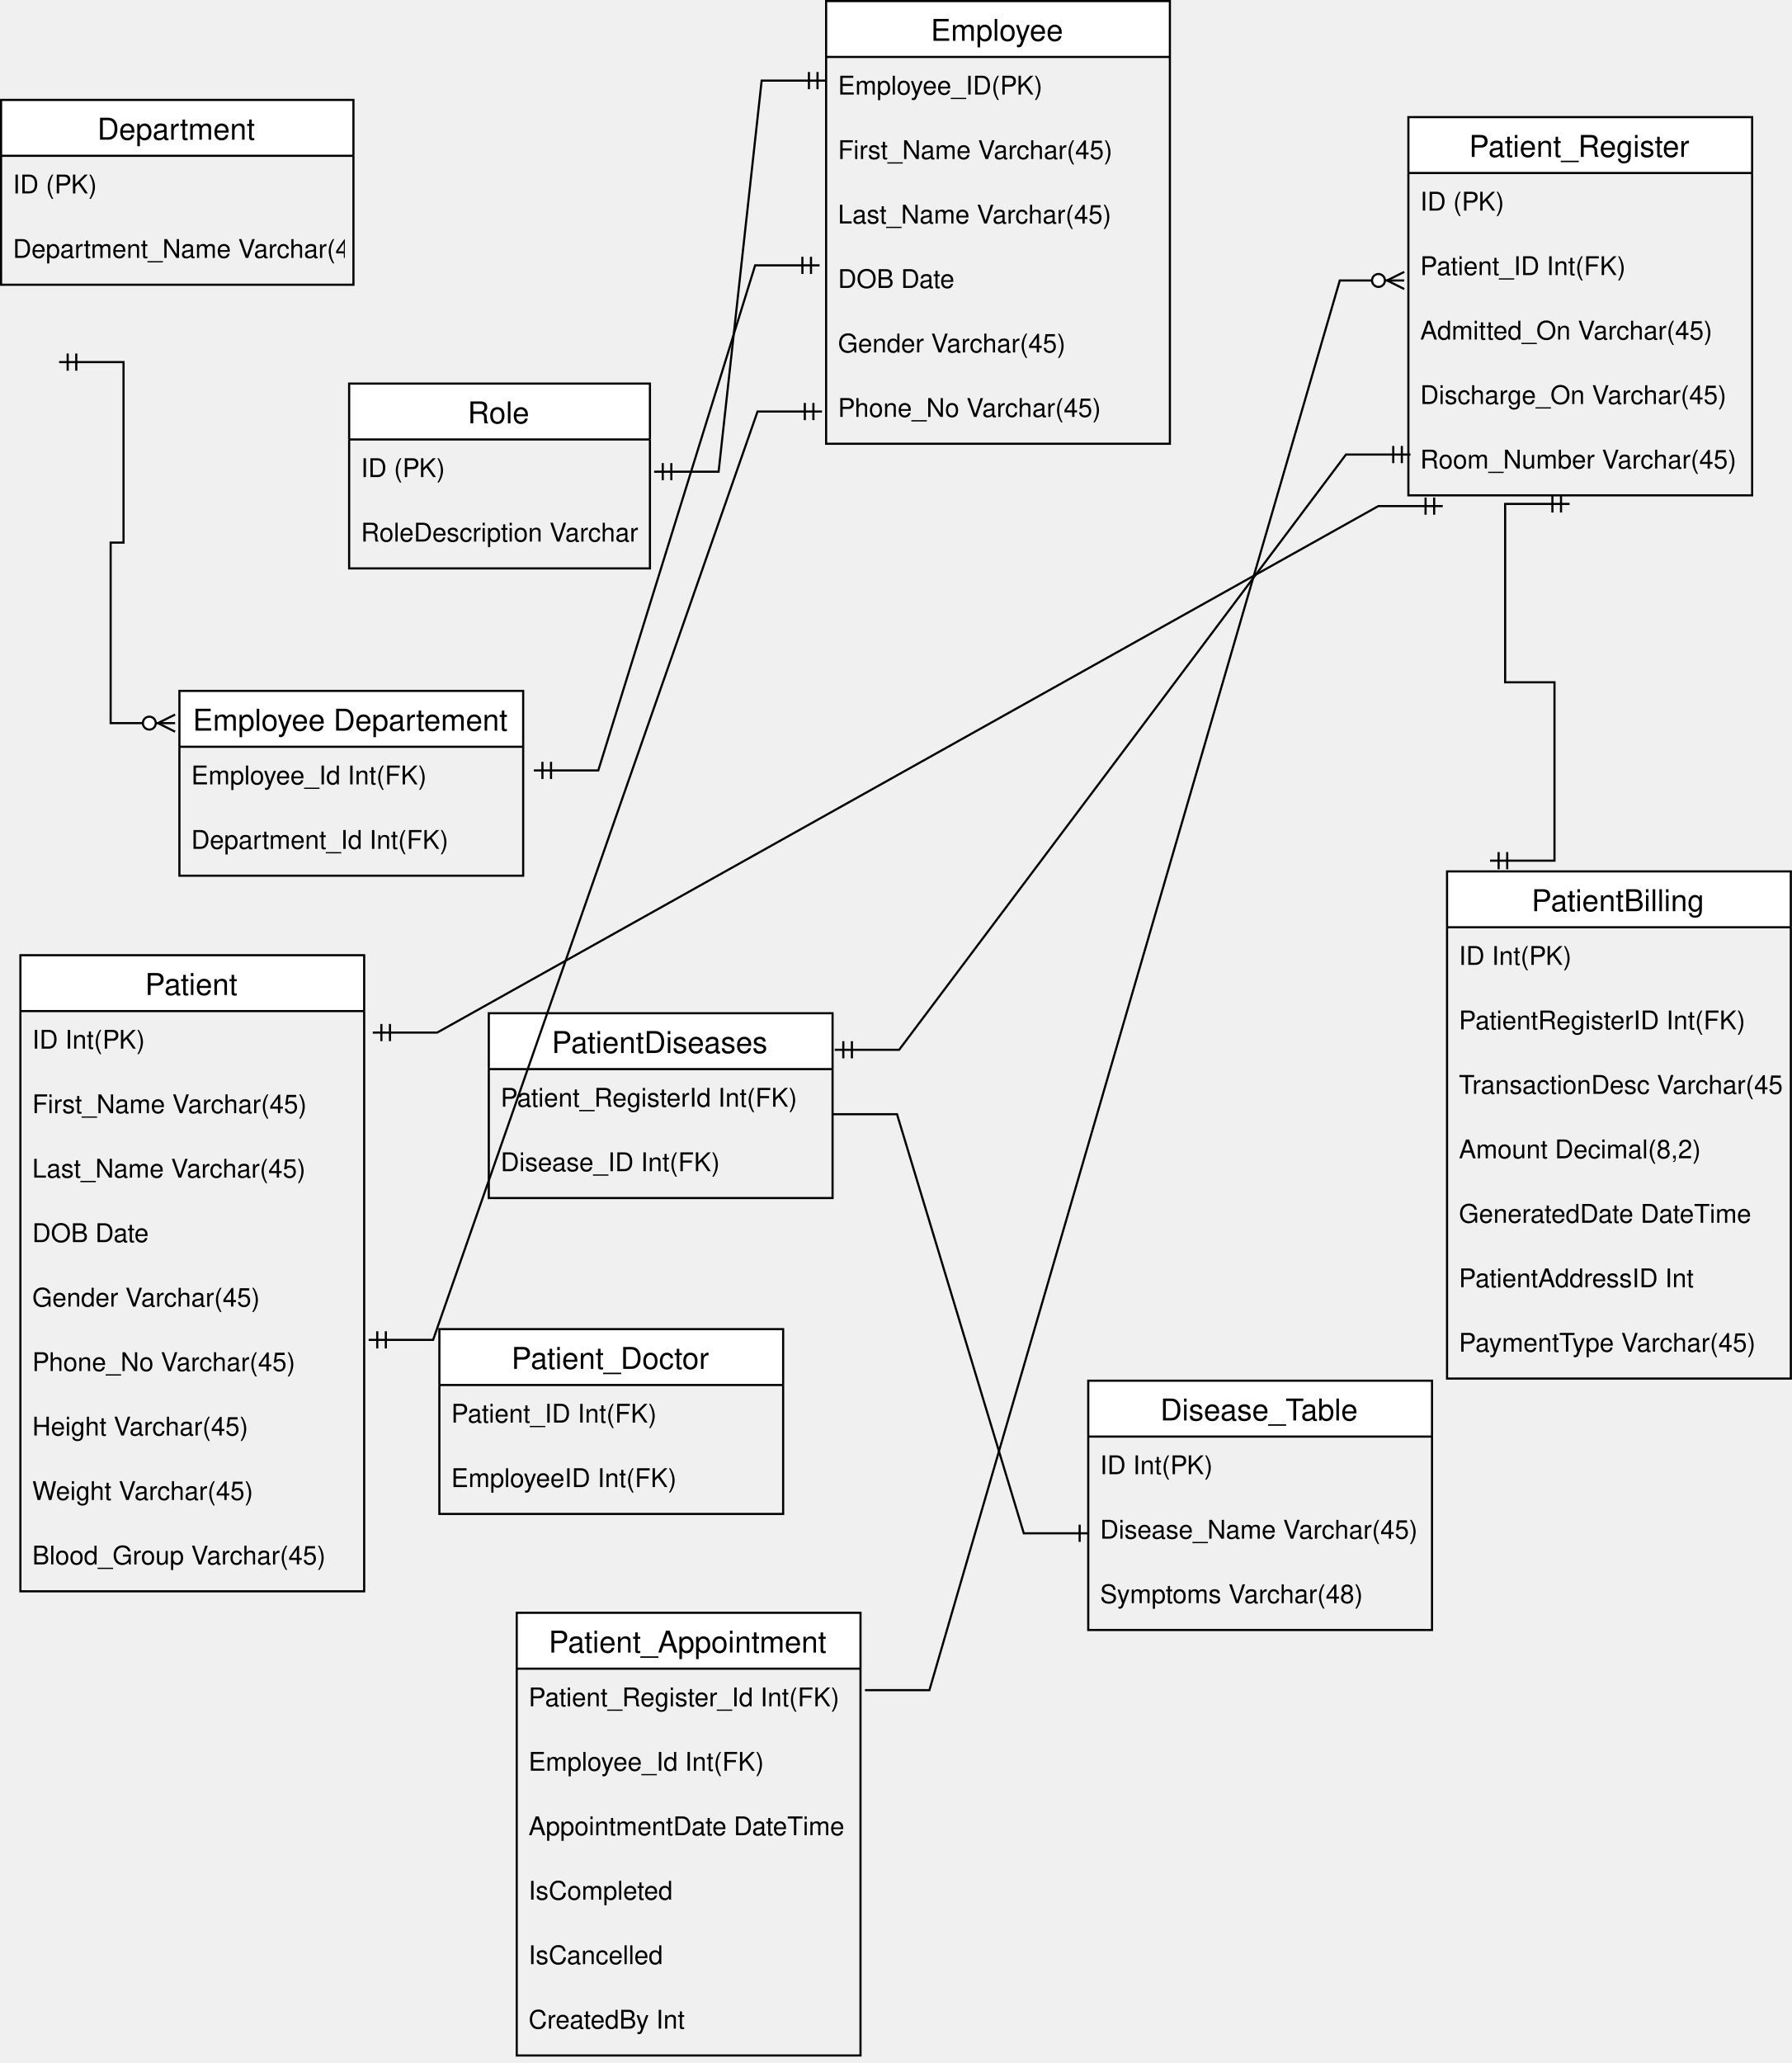
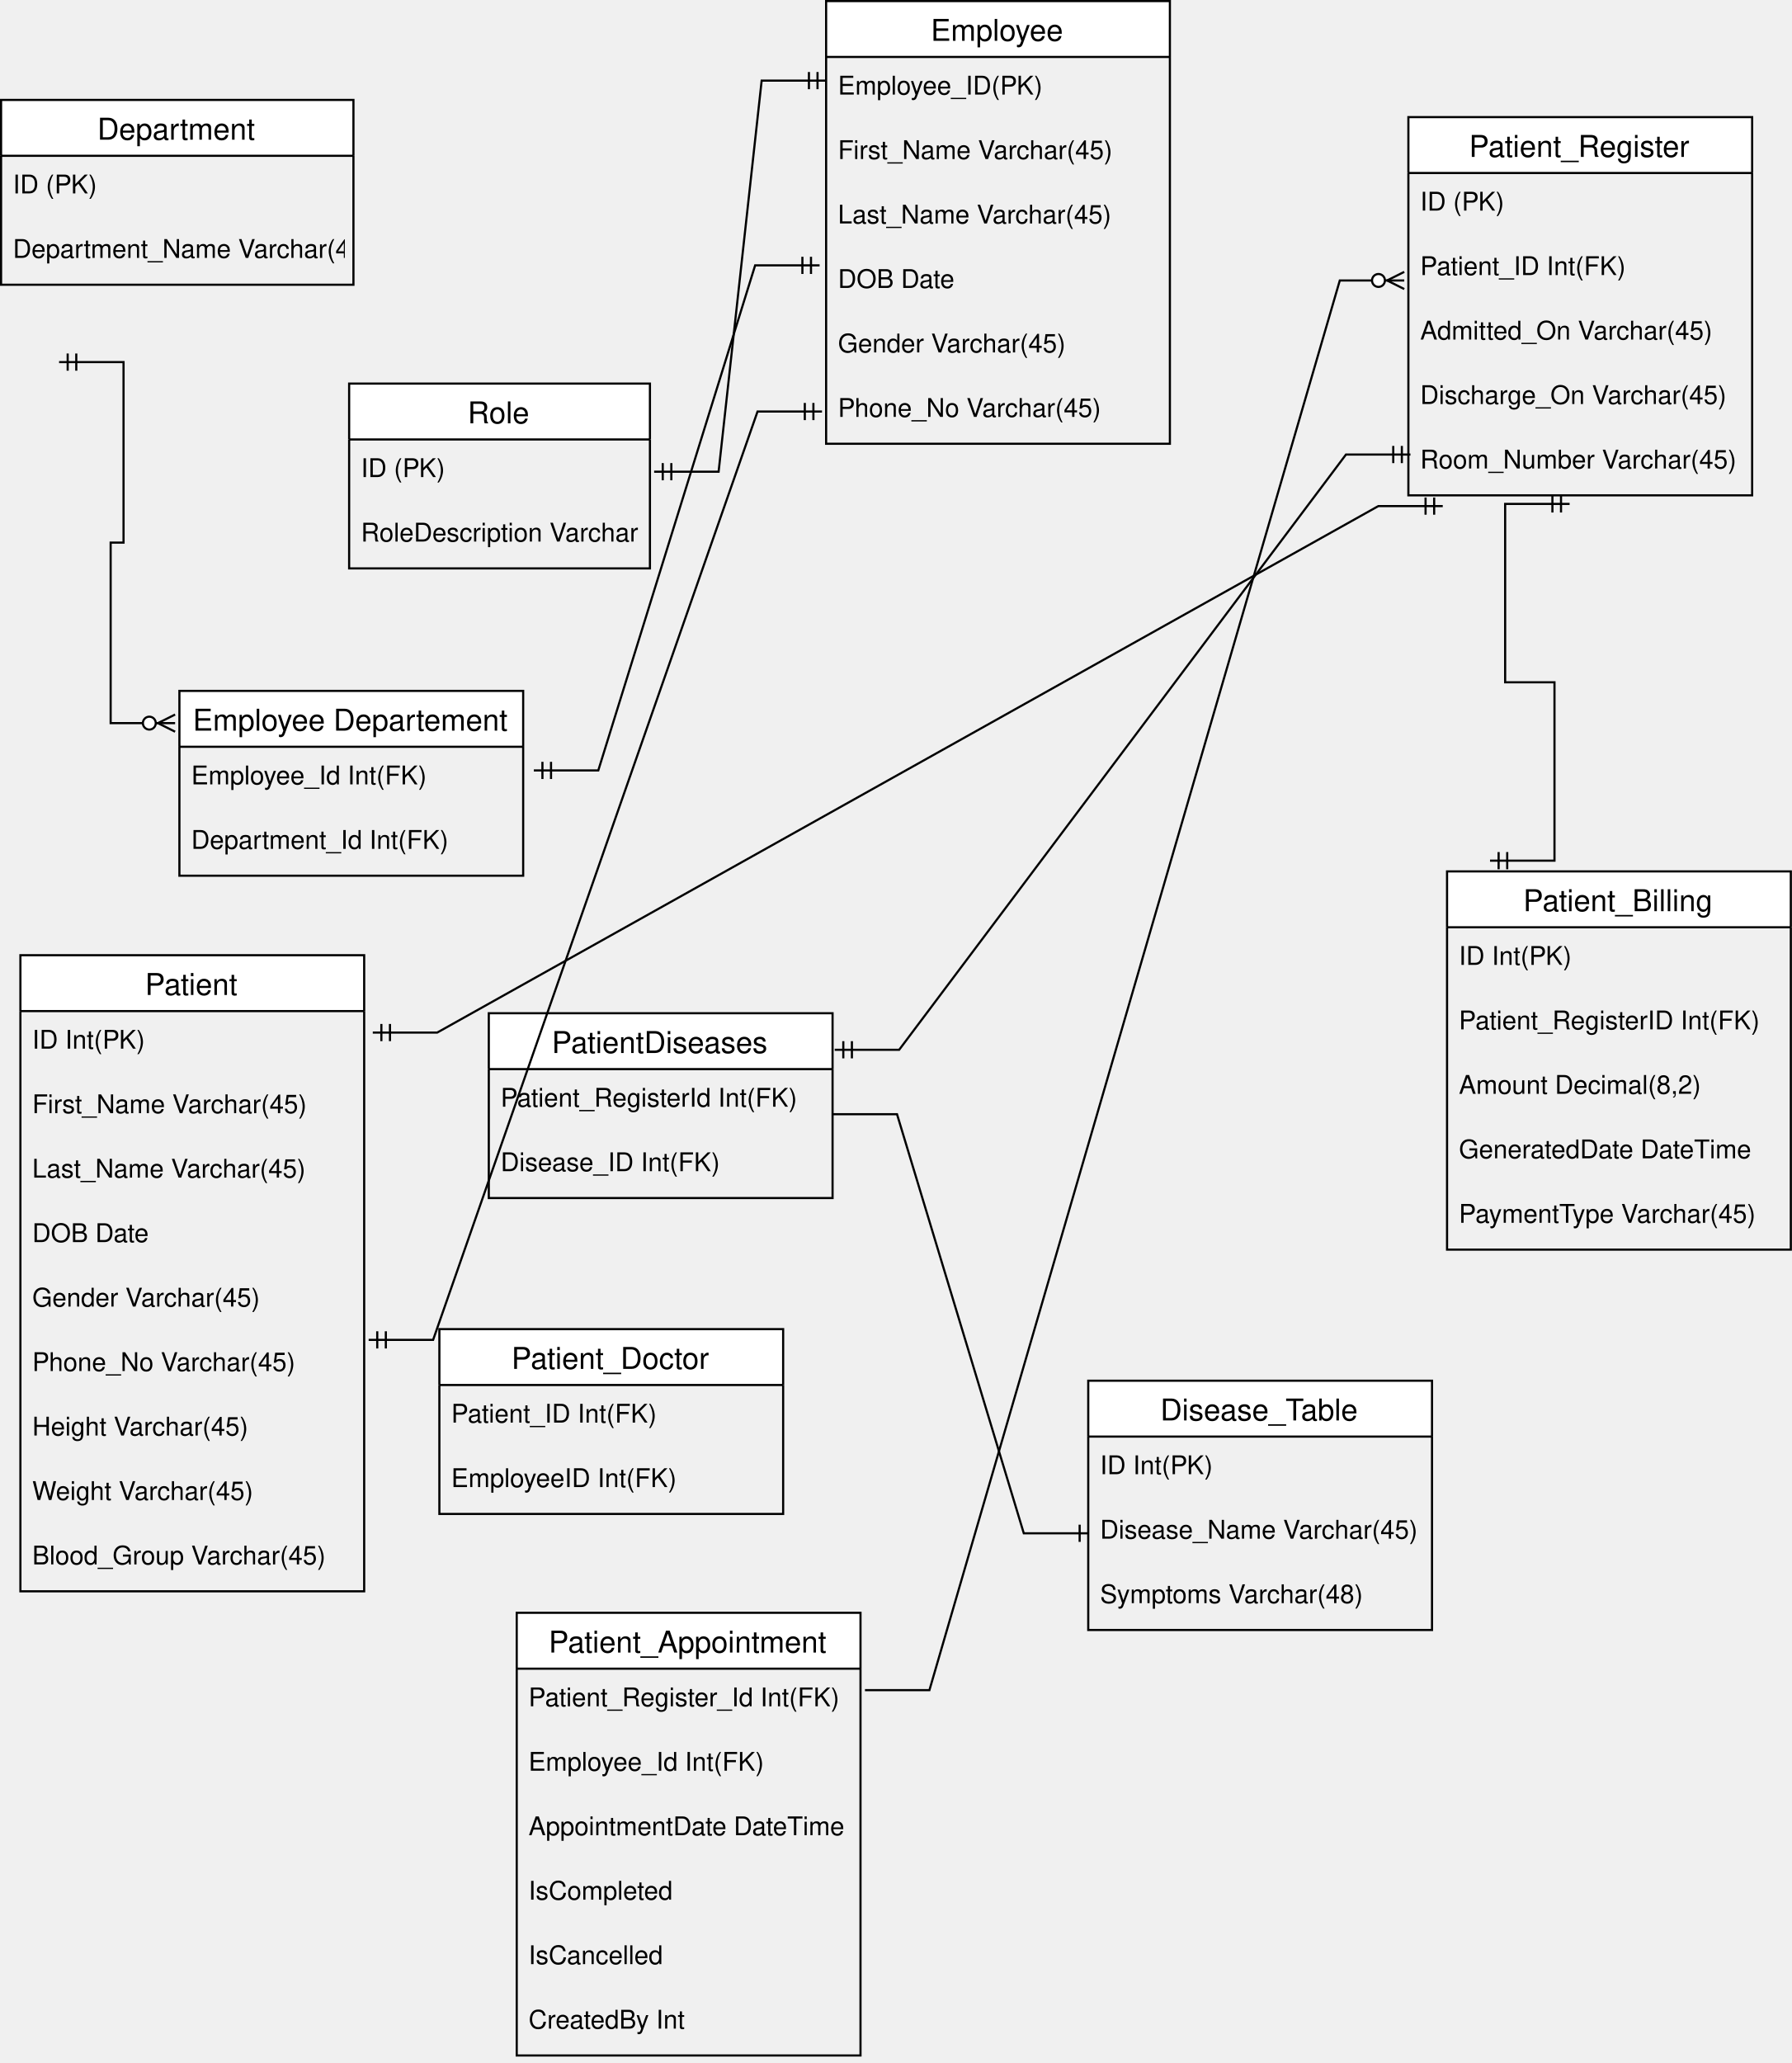
- <svg xmlns="http://www.w3.org/2000/svg" version="1.1" width="834px" height="960px" viewBox="-0.5 -0.5 834 960" content="&lt;mxfile host=&quot;app.diagrams.net&quot; modified=&quot;2022-04-13T07:58:13.397Z&quot; agent=&quot;5.0 (Windows NT 10.0; Win64; x64) AppleWebKit/537.36 (KHTML, like Gecko) Chrome/100.0.49.75 Safari/537.36&quot; etag=&quot;L7-WHncrqlmufdPzWdlN&quot; version=&quot;17.4.3&quot; type=&quot;github&quot;&gt;&lt;diagram id=&quot;Iy3N-nfoCOLkDRjxHkdD&quot; name=&quot;Page-1&quot;&gt;7Z1fc5u4FsA/jWe6D86A+GPzGNttmt2mySbZ7N6+eBSj2GwBeUBuTD/9FSDZgGTHNRice9XptEZgWeh3ztHRkTj0jHGwvorgcnGDXeT3gOaue8akB4AO7CH9Ly1J8pLhEOQF88hz8yJtW/Dg/UTsm7x05bkoLl1IMPaJt2SFel44w2GIZqR0IYwi/Fq+7AX7bqlgCeeo9KW04GEGfSRc9rfnkgW7CzDYln9G3nzBflnXbSc/8wxn3+cRXoXs93rAeMn+5KcDyOtivxsvoItfC0XGx54xjjAm+adgPUZ+2rflbvu04+ym3REKyUFfePyL3M0H/5pTR1vdTD8Pnp5GfR0wfD+gv2I9MkG0UhKk1Y5B75I3nyS8y+JXL/BhSI9GLzgkD+yMRo9nC893v8AEr9I2xYT2ET8aLXDk/aTXQ5+e0mkBPR0RJhHALl3xkH6T1RmhmF5zx29UrxTdwHXpwi8wJrw12PfhMvaes/alXwxgNPfCESYEB+wi6HvzkH6e0bpQxO8pb5Vu0mOxo1nf/0ARQetCEev4K4QDRKKEXsLO9k0r/wpTkr5usDpetzKn22ZetijI29Bmos7EfL6pe4uafmC0f4m8I5C/pv9oH+7++E1ATu+TZMQi/B2NsY9pR01CnMuA5/uVongJZ144/4Je0tswtyX37M7SIkz778XPVGLhuS4KU4SYQAKfN/K0xF5Islu3RvQvlcWxdmH1LNqmMT3Wt8f0b3p5RMY4pM2EXgYLUWF4RalAlLACOdb9GvI2bUYX2IexNbRTseU1S7V6+hUGiJ58gtFsAaMPpqV41+Jtdc/bEngLSJFLxz12SLvAI8k98iHxcPhxe0botQUJuLlGoXuZDrj08OP9TxThR3wDw4Qb8u25AIbubSYX2fCIXAZ3pyFNm7a3o4s9q2liz24Ko+yWfpTHdll/s9+4S+WtYKf1YdlOO+UaYryKZoh9qTjWVuox7FI1ulWph/bXHBGhngz+5rbryIMtyMPHYOnjBKWKn5sClI3wamyvO7YbZZHRTVNiDSQye7qR3RjspD+9dumJ65B8+KRGeanG1BvlJZxPaPX3+e6KdGOkpeN7q6RNkfQ9pp2qrHdd663rg7L5FlGbrRpvU03LDlJjs5FpmYzt6dTYEqdlqRpPUDyLvGXqim+nZYp1HdYyk90ua3ufC67Mdl2n23BKZruvDwaHDdJAO5nptvf53RNlwHcoyDvyuG3RD/vkRbEKqTWNunuX2xb9sNQQKtINkx52TnogCZbfjtI4GSTiWK3g/gJcXe+eri7QvUKhSx0TpcTNcTa75wwEzncLymb6FSvSDZIedE9adLPvIPHorU68mHYKitUEq35cjG/j4b630/myxkB0vhn36T2aezHtCxXzfkNl3tFcayA64Ey/p1lAVGFuAHP386yh6J8xrR5RWJSDMua1jbkNymvUgB+/GSwzTmbN+fhSXedI1VpFyuQq8o6s99DYpdabsVoZ8YZon4ERNwXajxEMYzhLF7XS9S01B2uOd/chs6G43/AywKtsC9wEzbwA+h/oEDMGinQt0mcQPxuK65hXKEQRJMjNA6RZnPTRC1SstB7r7mNow52RlUvXpe5tzMdsRboW6e5jaENZLCVJ9w0+Jku1vtWkK651DtsRF7iqgTOBsZpkHwyaT7L5E42bLSnAOIz8xh6cAL0YXVG7CfepyDuaYjuSFS+m1mpu3RTm7ufWjhhJuXQDj1D/e3pb2DCqhuq6rLufVztiHGXixSndOVKwG4V9BlNrR5xa32McTL+ugme1P6VR2J3Pram87Rqtle9d2/fuVx64Bfahu8GdU7neQFcLXAcq9FY33o/3TU2KgFdtBT8F6s49cKCLqx1qK/gJSHfufwNd9MjUVvBm4HbvbwNdXN5QW8Eb53wGrrZkcUNtBW+edOfLWJvcegXSLFmf4tycr935CtZ2Rrjl/Lfi3DRno3vO4px55GPsTq8ivFoq2E1OoDuHLUlSxtevJnhGKCsVGKsbGNtknmPYTVOWd7TNx3iAJDuZWrbcr97vMDkZkCQn48kwFOamMLcZG7M+Y3v81+cny/3d7X/V1q4/n/XF8Zo/o/WY9a2y4HUtuGnrZQtuW4cx3wRcGocubkhQCxt7teMszba0xdL9B5k+q2B3k6A7N9ziksZDEiypaYuLkIcKcg3Iba5nSFssPkEt4Gw2K3jOnBZ98nx+QTkHOFp75B/+Vfr5P2n5xYAdTdaFyyZJ4eAORR7tlHSU3Z9LPE/RvcfN2uQRyJNwv20MzyY7uTEwS66AwXn+cnpyp/w6CsC7pPn85NKOleyFObFgblPSH5irnv5klPyTCadpO7wglVb9QjcMXrAV2OwoKR4dLLJFQdy/U+xsRNE2q0+UG8eJoj0s5991jFYlEbT+4oTjJbGvXWh6SRS1C3CcKG6s8IVmlC2xYbdqi3kw6G0V4FnazkYFgAZKkqvblSqOtcZ8X39bKiCGYc9WBbSy9DNhrSH92Sx9K/1Wm7LPM32/Lft8N+PZyP7mgX/+rJN1nOgDUHkvVsvWv3UHuY4foml2I+L/v+SHGKZREiBDP9IIW9zqsop49qmWJFHywq6zk8St1QRWyWoauRPyS3azINd6xbtuWKrfNMSbndrvUP5BxXcw9GPfWFWdElYrOrUCvIMpYcFtMEoKoB8v/plTD8p23Wpb/iUBkf1JVs9Y/o+chxqVFGnmycT/xgK3P4eXYOE/TZM/E9v8fvutv/PhoOnlMot8qpe1NbMfoiIv1uDAZ/QbeW2EFD3YiZ4nZ1Cv8tqvNGe5vCZtsbhyql7M1zDjNlfWpC0Wl1ALJlxlzGoMdJura9IWi6Hj63iMqT5Tr8xVZI8n2+qjQtImiyFRihaGM/pVhbYW2jafDpI2Wdx9Oo5QmsxwlPT+j3PbNYS3zUeCkvW3+y+Xf947g2sneJ5/WzwFc4k3LfA84YvQD9r5IIQPasXPZAEEu04IrTK3fzOmsG9Sc0BEDcgFqrUAMhcQHvfVjgwgVAPIfbMyYTw6gkAPI4xJ8fIILhc32EXpFf8F&lt;/diagram&gt;&lt;/mxfile&gt;" resource="https://app.diagrams.net/?title=Copy%20of%20HMS%20system.drawio&amp;client=1#HMahima-01%2FTraining-Repository%2Fmain%2FHospital%20Management%20System%2FHospital%20Management%20System.drawio.svg" style="background-color: rgb(255, 255, 255);">
+ <svg xmlns="http://www.w3.org/2000/svg" version="1.1" width="834px" height="960px" viewBox="-0.5 -0.5 834 960" content="&lt;mxfile host=&quot;app.diagrams.net&quot; modified=&quot;2022-04-13T08:06:04.746Z&quot; agent=&quot;5.0 (Windows NT 10.0; Win64; x64) AppleWebKit/537.36 (KHTML, like Gecko) Chrome/100.0.49.75 Safari/537.36&quot; etag=&quot;mmQfSFdGTIokYas659cC&quot; version=&quot;17.4.3&quot; type=&quot;github&quot;&gt;&lt;diagram id=&quot;Iy3N-nfoCOLkDRjxHkdD&quot; name=&quot;Page-1&quot;&gt;7V1tc5s4EP41mel9cAaJF5uPsd2muctbkzS96xcPMYrNFZAHy43Jrz8Bkg1IsR2DwblRp9NaQshCz7Or1WpZn+iDYHkeObPpFXaRfwI1d3miD08gBNDq0f+Smjir6fVgVjGJPDer0tYV994rYnfy2oXnonmhIcHYJ96MVYKscozDEI1JoaETRfil2OwZ+26hYuZMUOGmpOJ+7PhIaPbDc8mUPQXsruu/Im8yZd8MgGVnV56c8a9JhBch+74TqD+nf7LLgcP7Yt87nzoufslV6Z9P9EGEMck+BcsB8pO5LU7blzeursYdoZDsdMPDd3I76f5rjGxtcTX62n187HcAZPD9dvwFm5Ehop2SIOl2AE/O+PBJzKds/uIFvhPSUv8Zh+SeXdFoeTz1fPfSifEiGdOc0Dnipf4UR94rbe/49BKgFfRyRBgjoFVocZ/cyfqM0Jy2ueUPCkpVV86y0PDSmRM+Guz7zmzuPaXjS24MnGjihX1MCA5YI8f3JiH9PKZ9oYg/UzYqYNCyONFs7n+jiKBlropN/DnCASJRTJuwqx3DzG5hQtIBOuvjZc05YBlZ3TTHt57FqM5oPln1vYaafmBovwt5W0D+gv6jfbr96w8BcvqcJEUswr/QAPuYTtQwxBkHPN8vVc1nztgLJ5foOXkMY11zx54sqcJ0/p79VCSmnuuiMIEQE4c4Tys+zbAXkvTRzT79S7k40E7NE5OOaUDLYF2mf5PmERngkA7T8VKwECXDC0oIUYAVymHdLCHb0WboQms3bHXtUNjynqVSPbp2AkQvPjrReOpEnwxT4V0Jb7N9vE0BbwFS5NJ1jxXpFHgkvkO+Qzwcfl5fEWZtSgKurlHoniULLi1+vntFEX7AV04Yc0W+vhY4oXuT8iJdHpHLwH1TkSZD2zjR+ZnVNHFmV5VR+ki/i2u7bL7Zd9wmfMvpadAr6mm72MMcL6IxYjfl19pSP7pV6AaYpX7ofE0QEfpJwV89dhU+WAIfPgczH8coEfxMFaB0hVdre9W1XS9SBhiGRBtIOHu4lV3vvon+6MKlFy5C8umLWuWlElNtlZfgfECtv8l2V0jXhrR0fW8UaUNE+g7TSVXau6r2BqBbVN8i1EajyttQ27KdxNioZVsmw/ZwYmyK27JEjIdoPo68WWKKr7dlCusqWMtUdrNYW5tMcKW2qxrdul1Q2x3Q7e62SEPtYKrb2mR3D5UCf0NAPpDFbYl22BcvmiuXWt1Qt29yW6IdlihChXTNSPdaR7orcZbf9BM/mUPEtVqB+w5wAWgfXSCge45ClxomSojrw9loH2co4Hw7pdiMrrFCukaku+0jLZrZtw7x6KMOvTmdFDRXG6zqfjEexsNtb7v1Y42uaHwz3Ed3aOLN6Vwon/cWkflAe62uaIAz+R6lDlEFcw0wt7/P6on2GZfqPkWLAqG0eWVtbsHiITXk5W24r5b7AwAvGmwruVauMrmMfCD13dO3r9ZKjdcE9xGocTEC7SzAizQoaojGXuD4n6jOGUCFdCWk23eX9cSDrXMUosghyM08Zqnj7MELlPOsEtRH4DzrybZccRJe9BDPlBu8TrDb96DZoh+8vGIrU7y6Kc5ffFqdXEO9dVvcFjdhKuhok4h8IEPcljjGmVgrA7wumNs3wG1xv3XmBh6hVtnoJhdXppbqqli3b4JzX3zRNZqgO0EK7FrBPgIj3BY3XHcYB6PrRfCkjrFrBbt1I5zy7a3VWtnelW3vTum9PGjtGjRqH8r0hkC5wXcU6LVsfBzrm6oUAV4VMXoIqFu3wCEQXeAqYvQASLduf0MgWmQqYrQecNu3tyEQ48tUxGjtOB+BqS053FARo/Uj3XrE6CoFVw5pltNL4Vyfra21j7O4ef6hcK4bZ719nMU9c9/H2B2dR3gxU2DXuYFuHWxJLiN+fjXEY0KxUo6xqo6xVYIqBrthyNITNhntDyVJjNSx5Wbx/oA5jKAkhxF/Z17BXBfMTfrGzK/YGnz/+mi6f7qda23p+pNxR1yv+ascD+ncKg1eVYMbFihqcMvcDfOVw6V20MWABHWwsVE6jlJtS0csjT9I5Vk5u+sEunXFLR5p3MfBjKq2eR7kngK5AshNnmdIRyy+aCnAWW/y4AxzWvXF83mDYqpgtPTI3/xW+vmfpP60y0rDZa7ZMM4VblHk0UlJVtnNKYezTL4bzKzV68ZZrt7tyvBokhjrXaNgCugcz3dnMbaLWeshn5L60xhLJ1YSC3NgYq4zV++Y0pp+ZRT/nZLTsGxekbAVnAJd5xVrwqalOF/ambJ5Im6OFDsaKlpG+b1TfT8qWr1imk5bb5SJsPH86vszsaOdaqBARe0U7kfFlRY+1fSiJtatRnUxdwZtFwGezOloRABqsMBcYJW62Fcb87j+pkRAdMMerQhoRfYzslZgf7pLX7PfbJL7PCHwdu7zaMaj4T7oFS0Rvp14L/UhLP18TsPav3EDuYodomlWLfT/P9khuqEXCKSDPZWwybUu64gnqWmIiZLf9Tk6Jq61JjQLWlPPjJB36c0cr0HJuq6Z1VsV8SpS+wPyH5ZsBx3s+8M25S1huaNDC8AH2BLmzAa9IABgf/qnRj0s6nWzaf5LHCKbczEeMf/33IfqpURKxsHof2XCm9feGZz6j6P4W2wZv25+dt7OlXU2Sz2f6jed6omHKPHF7O74jn4t2eWl0MM3oefJGdQv/mwWmqM8XpOOWDw5Vb/fVTPGTZ6sSUcsHqHmVLjKo1Qb0E2erklHLLqOL+YDTOWZWmWuQnZ/ZBt9VUg6ZNElSqF1wjG9VUFbCdom3w6SDlmMPh1EKElx14+zBVjBWwHeJl8Jipc/7y7Pvt3Z3Qs7eJr8nD4GE4k1LeB5wN9L3inyQXAfVPKfyRwIVhUXWmlvv9WnsGlTs4NHDcoJ1ZgDmROE+321PR0IZQdyxyhtGPf2INBihDHJN4+c2fQKuyhp8R8=&lt;/diagram&gt;&lt;/mxfile&gt;" resource="https://app.diagrams.net/?title=Copy%20of%20HMS%20system.drawio&amp;client=1#HMahima-01%2FTraining-Repository%2Fmain%2FHospital%20Management%20System%2FHospital%20Management%20System.drawio.svg" style="background-color: rgb(255, 255, 255);">
  <defs>
    <clipPath id="mx-clip-4-77-156-30-0">
      <rect x="4" y="77" width="156" height="30" />
    </clipPath>
    <clipPath id="mx-clip-4-107-156-30-0">
      <rect x="4" y="107" width="156" height="30" />
    </clipPath>
    <clipPath id="mx-clip-87-352-152-30-0">
      <rect x="87" y="352" width="152" height="30" />
    </clipPath>
    <clipPath id="mx-clip-87-382-152-30-0">
      <rect x="87" y="382" width="152" height="30" />
    </clipPath>
    <clipPath id="mx-clip-166-209-132-30-0">
      <rect x="166" y="209" width="132" height="30" />
    </clipPath>
    <clipPath id="mx-clip-166-239-132-30-0">
      <rect x="166" y="239" width="132" height="30" />
    </clipPath>
    <clipPath id="mx-clip-388-31-152-30-0">
      <rect x="388" y="31" width="152" height="30" />
    </clipPath>
    <clipPath id="mx-clip-388-61-152-30-0">
      <rect x="388" y="61" width="152" height="30" />
    </clipPath>
    <clipPath id="mx-clip-388-91-152-30-0">
      <rect x="388" y="91" width="152" height="30" />
    </clipPath>
    <clipPath id="mx-clip-388-121-152-30-0">
      <rect x="388" y="121" width="152" height="30" />
    </clipPath>
    <clipPath id="mx-clip-388-151-152-30-0">
      <rect x="388" y="151" width="152" height="30" />
    </clipPath>
    <clipPath id="mx-clip-388-181-152-30-0">
      <rect x="388" y="181" width="152" height="30" />
    </clipPath>
    <clipPath id="mx-clip-231-502-152-30-0">
      <rect x="231" y="502" width="152" height="30" />
    </clipPath>
    <clipPath id="mx-clip-231-532-152-30-0">
      <rect x="231" y="532" width="152" height="30" />
    </clipPath>
    <clipPath id="mx-clip-677-436-152-30-0">
      <rect x="677" y="436" width="152" height="30" />
    </clipPath>
    <clipPath id="mx-clip-677-466-152-30-0">
      <rect x="677" y="466" width="152" height="30" />
    </clipPath>
    <clipPath id="mx-clip-677-496-152-30-0">
      <rect x="677" y="496" width="152" height="30" />
    </clipPath>
    <clipPath id="mx-clip-677-526-152-30-0">
      <rect x="677" y="526" width="152" height="30" />
    </clipPath>
    <clipPath id="mx-clip-677-556-152-30-0">
      <rect x="677" y="556" width="152" height="30" />
-     </clipPath>
-     <clipPath id="mx-clip-677-586-152-30-0">
-       <rect x="677" y="586" width="152" height="30" />
-     </clipPath>
-     <clipPath id="mx-clip-677-616-152-30-0">
-       <rect x="677" y="616" width="152" height="30" />
    </clipPath>
    <clipPath id="mx-clip-659-85-152-30-0">
      <rect x="659" y="85" width="152" height="30" />
    </clipPath>
    <clipPath id="mx-clip-659-115-152-30-0">
      <rect x="659" y="115" width="152" height="30" />
    </clipPath>
    <clipPath id="mx-clip-659-145-152-30-0">
      <rect x="659" y="145" width="152" height="30" />
    </clipPath>
    <clipPath id="mx-clip-659-175-152-30-0">
      <rect x="659" y="175" width="152" height="30" />
    </clipPath>
    <clipPath id="mx-clip-659-205-152-30-0">
      <rect x="659" y="205" width="152" height="30" />
    </clipPath>
    <clipPath id="mx-clip-13-475-152-30-0">
      <rect x="13" y="475" width="152" height="30" />
    </clipPath>
    <clipPath id="mx-clip-13-505-152-30-0">
      <rect x="13" y="505" width="152" height="30" />
    </clipPath>
    <clipPath id="mx-clip-13-535-152-30-0">
      <rect x="13" y="535" width="152" height="30" />
    </clipPath>
    <clipPath id="mx-clip-13-565-152-30-0">
      <rect x="13" y="565" width="152" height="30" />
    </clipPath>
    <clipPath id="mx-clip-13-595-152-30-0">
      <rect x="13" y="595" width="152" height="30" />
    </clipPath>
    <clipPath id="mx-clip-13-625-152-30-0">
      <rect x="13" y="625" width="152" height="30" />
    </clipPath>
    <clipPath id="mx-clip-13-655-152-30-0">
      <rect x="13" y="655" width="152" height="30" />
    </clipPath>
    <clipPath id="mx-clip-13-685-152-30-0">
      <rect x="13" y="685" width="152" height="30" />
    </clipPath>
    <clipPath id="mx-clip-13-715-152-30-0">
      <rect x="13" y="715" width="152" height="30" />
    </clipPath>
    <clipPath id="mx-clip-208-649-152-30-0">
      <rect x="208" y="649" width="152" height="30" />
    </clipPath>
    <clipPath id="mx-clip-208-679-152-30-0">
      <rect x="208" y="679" width="152" height="30" />
    </clipPath>
    <clipPath id="mx-clip-510-673-152-30-0">
      <rect x="510" y="673" width="152" height="30" />
    </clipPath>
    <clipPath id="mx-clip-510-703-152-30-0">
      <rect x="510" y="703" width="152" height="30" />
    </clipPath>
    <clipPath id="mx-clip-510-733-152-30-0">
      <rect x="510" y="733" width="152" height="30" />
    </clipPath>
    <clipPath id="mx-clip-244-781-152-30-0">
      <rect x="244" y="781" width="152" height="30" />
    </clipPath>
    <clipPath id="mx-clip-244-811-152-30-0">
      <rect x="244" y="811" width="152" height="30" />
    </clipPath>
    <clipPath id="mx-clip-244-841-152-30-0">
      <rect x="244" y="841" width="152" height="30" />
    </clipPath>
    <clipPath id="mx-clip-244-871-152-30-0">
      <rect x="244" y="871" width="152" height="30" />
    </clipPath>
    <clipPath id="mx-clip-244-901-152-30-0">
      <rect x="244" y="901" width="152" height="30" />
    </clipPath>
    <clipPath id="mx-clip-244-931-152-30-0">
      <rect x="244" y="931" width="152" height="30" />
    </clipPath>
  </defs>
  <g>
    <path d="M 0 72 L 0 46 L 164 46 L 164 72" fill="rgb(255, 255, 255)" stroke="rgb(0, 0, 0)" stroke-miterlimit="10" pointer-events="all" />
    <path d="M 0 72 L 0 132 L 164 132 L 164 72" fill="none" stroke="rgb(0, 0, 0)" stroke-miterlimit="10" pointer-events="none" />
    <path d="M 0 72 L 164 72" fill="none" stroke="rgb(0, 0, 0)" stroke-miterlimit="10" pointer-events="none" />
    <g fill="rgb(0, 0, 0)" font-family="Helvetica" pointer-events="none" text-anchor="middle" font-size="14px">
      <text x="81.5" y="64.5">Department </text>
    </g>
    <g fill="rgb(0, 0, 0)" font-family="Helvetica" pointer-events="none" clip-path="url(#mx-clip-4-77-156-30-0)" font-size="12px">
      <text x="5.5" y="89.5">ID (PK)</text>
    </g>
    <g fill="rgb(0, 0, 0)" font-family="Helvetica" pointer-events="none" clip-path="url(#mx-clip-4-107-156-30-0)" font-size="12px">
      <text x="5.5" y="119.5">Department_Name Varchar(45)</text>
    </g>
    <path d="M 27 168 L 57 168 L 57 252 L 51 252 L 51 336 L 81 336" fill="none" stroke="rgb(0, 0, 0)" stroke-miterlimit="10" pointer-events="none" />
    <path d="M 31 164 L 31 172 M 35 164 L 35 172" fill="none" stroke="rgb(0, 0, 0)" stroke-miterlimit="10" pointer-events="none" />
    <ellipse cx="69" cy="336" rx="3" ry="3" fill="#ffffff" stroke="rgb(0, 0, 0)" pointer-events="none" />
    <path d="M 81 332 L 73 336 L 81 340" fill="none" stroke="rgb(0, 0, 0)" stroke-miterlimit="10" pointer-events="none" />
    <path d="M 83 347 L 83 321 L 243 321 L 243 347" fill="rgb(255, 255, 255)" stroke="rgb(0, 0, 0)" stroke-miterlimit="10" pointer-events="none" />
    <path d="M 83 347 L 83 407 L 243 407 L 243 347" fill="none" stroke="rgb(0, 0, 0)" stroke-miterlimit="10" pointer-events="none" />
    <path d="M 83 347 L 243 347" fill="none" stroke="rgb(0, 0, 0)" stroke-miterlimit="10" pointer-events="none" />
    <g fill="rgb(0, 0, 0)" font-family="Helvetica" pointer-events="none" text-anchor="middle" font-size="14px">
      <text x="162.5" y="339.5">Employee Departement</text>
    </g>
    <g fill="rgb(0, 0, 0)" font-family="Helvetica" pointer-events="none" clip-path="url(#mx-clip-87-352-152-30-0)" font-size="12px">
      <text x="88.5" y="364.5">Employee_Id Int(FK)</text>
    </g>
    <g fill="rgb(0, 0, 0)" font-family="Helvetica" pointer-events="none" clip-path="url(#mx-clip-87-382-152-30-0)" font-size="12px">
      <text x="88.5" y="394.5">Department_Id Int(FK)</text>
    </g>
    <path d="M 162 204 L 162 178 L 302 178 L 302 204" fill="rgb(255, 255, 255)" stroke="rgb(0, 0, 0)" stroke-miterlimit="10" pointer-events="none" />
    <path d="M 162 204 L 162 264 L 302 264 L 302 204" fill="none" stroke="rgb(0, 0, 0)" stroke-miterlimit="10" pointer-events="none" />
    <path d="M 162 204 L 302 204" fill="none" stroke="rgb(0, 0, 0)" stroke-miterlimit="10" pointer-events="none" />
    <g fill="rgb(0, 0, 0)" font-family="Helvetica" pointer-events="none" text-anchor="middle" font-size="14px">
      <text x="231.5" y="196.5">Role</text>
    </g>
    <g fill="rgb(0, 0, 0)" font-family="Helvetica" pointer-events="none" clip-path="url(#mx-clip-166-209-132-30-0)" font-size="12px">
      <text x="167.5" y="221.5">ID (PK)</text>
    </g>
    <g fill="rgb(0, 0, 0)" font-family="Helvetica" pointer-events="none" clip-path="url(#mx-clip-166-239-132-30-0)" font-size="12px">
      <text x="167.5" y="251.5">RoleDescription Varchar</text>
    </g>
    <path d="M 384 26 L 384 0 L 544 0 L 544 26" fill="rgb(255, 255, 255)" stroke="rgb(0, 0, 0)" stroke-miterlimit="10" pointer-events="none" />
    <path d="M 384 26 L 384 206 L 544 206 L 544 26" fill="none" stroke="rgb(0, 0, 0)" stroke-miterlimit="10" pointer-events="none" />
    <path d="M 384 26 L 544 26" fill="none" stroke="rgb(0, 0, 0)" stroke-miterlimit="10" pointer-events="none" />
    <g fill="rgb(0, 0, 0)" font-family="Helvetica" pointer-events="none" text-anchor="middle" font-size="14px">
      <text x="463.5" y="18.5">Employee</text>
    </g>
    <g fill="rgb(0, 0, 0)" font-family="Helvetica" pointer-events="none" clip-path="url(#mx-clip-388-31-152-30-0)" font-size="12px">
      <text x="389.5" y="43.5">Employee_ID(PK)</text>
    </g>
    <g fill="rgb(0, 0, 0)" font-family="Helvetica" pointer-events="none" clip-path="url(#mx-clip-388-61-152-30-0)" font-size="12px">
      <text x="389.5" y="73.5">First_Name Varchar(45)</text>
    </g>
    <g fill="rgb(0, 0, 0)" font-family="Helvetica" pointer-events="none" clip-path="url(#mx-clip-388-91-152-30-0)" font-size="12px">
      <text x="389.5" y="103.5">Last_Name Varchar(45)</text>
    </g>
    <g fill="rgb(0, 0, 0)" font-family="Helvetica" pointer-events="none" clip-path="url(#mx-clip-388-121-152-30-0)" font-size="12px">
      <text x="389.5" y="133.5">DOB Date</text>
    </g>
    <g fill="rgb(0, 0, 0)" font-family="Helvetica" pointer-events="none" clip-path="url(#mx-clip-388-151-152-30-0)" font-size="12px">
      <text x="389.5" y="163.5">Gender Varchar(45)</text>
    </g>
    <g fill="rgb(0, 0, 0)" font-family="Helvetica" pointer-events="none" clip-path="url(#mx-clip-388-181-152-30-0)" font-size="12px">
      <text x="389.5" y="193.5">Phone_No Varchar(45)</text>
    </g>
    <path d="M 227 497 L 227 471 L 387 471 L 387 497" fill="rgb(255, 255, 255)" stroke="rgb(0, 0, 0)" stroke-miterlimit="10" pointer-events="none" />
    <path d="M 227 497 L 227 557 L 387 557 L 387 497" fill="none" stroke="rgb(0, 0, 0)" stroke-miterlimit="10" pointer-events="none" />
    <path d="M 227 497 L 387 497" fill="none" stroke="rgb(0, 0, 0)" stroke-miterlimit="10" pointer-events="none" />
    <g fill="rgb(0, 0, 0)" font-family="Helvetica" pointer-events="none" text-anchor="middle" font-size="14px">
      <text x="306.5" y="489.5">PatientDiseases</text>
    </g>
    <g fill="rgb(0, 0, 0)" font-family="Helvetica" pointer-events="none" clip-path="url(#mx-clip-231-502-152-30-0)" font-size="12px">
      <text x="232.5" y="514.5">Patient_RegisterId Int(FK)</text>
    </g>
    <g fill="rgb(0, 0, 0)" font-family="Helvetica" pointer-events="none" clip-path="url(#mx-clip-231-532-152-30-0)" font-size="12px">
      <text x="232.5" y="544.5">Disease_ID Int(FK)</text>
    </g>
    <path d="M 673 431 L 673 405 L 833 405 L 833 431" fill="rgb(255, 255, 255)" stroke="rgb(0, 0, 0)" stroke-miterlimit="10" pointer-events="none" />
-     <path d="M 673 431 L 673 641 L 833 641 L 833 431" fill="none" stroke="rgb(0, 0, 0)" stroke-miterlimit="10" pointer-events="none" />
+     <path d="M 673 431 L 673 581 L 833 581 L 833 431" fill="none" stroke="rgb(0, 0, 0)" stroke-miterlimit="10" pointer-events="none" />
    <path d="M 673 431 L 833 431" fill="none" stroke="rgb(0, 0, 0)" stroke-miterlimit="10" pointer-events="none" />
    <g fill="rgb(0, 0, 0)" font-family="Helvetica" pointer-events="none" text-anchor="middle" font-size="14px">
-       <text x="752.5" y="423.5">PatientBilling</text>
+       <text x="752.5" y="423.5">Patient_Billing</text>
    </g>
    <g fill="rgb(0, 0, 0)" font-family="Helvetica" pointer-events="none" clip-path="url(#mx-clip-677-436-152-30-0)" font-size="12px">
      <text x="678.5" y="448.5">ID Int(PK)</text>
    </g>
    <g fill="rgb(0, 0, 0)" font-family="Helvetica" pointer-events="none" clip-path="url(#mx-clip-677-466-152-30-0)" font-size="12px">
-       <text x="678.5" y="478.5">PatientRegisterID Int(FK)</text>
+       <text x="678.5" y="478.5">Patient_RegisterID Int(FK)</text>
    </g>
    <g fill="rgb(0, 0, 0)" font-family="Helvetica" pointer-events="none" clip-path="url(#mx-clip-677-496-152-30-0)" font-size="12px">
-       <text x="678.5" y="508.5">TransactionDesc Varchar(45)</text>
+       <text x="678.5" y="508.5">Amount Decimal(8,2)</text>
    </g>
    <g fill="rgb(0, 0, 0)" font-family="Helvetica" pointer-events="none" clip-path="url(#mx-clip-677-526-152-30-0)" font-size="12px">
-       <text x="678.5" y="538.5">Amount Decimal(8,2)</text>
+       <text x="678.5" y="538.5">GeneratedDate DateTime</text>
    </g>
    <g fill="rgb(0, 0, 0)" font-family="Helvetica" pointer-events="none" clip-path="url(#mx-clip-677-556-152-30-0)" font-size="12px">
-       <text x="678.5" y="568.5">GeneratedDate DateTime</text>
-     </g>
-     <g fill="rgb(0, 0, 0)" font-family="Helvetica" pointer-events="none" clip-path="url(#mx-clip-677-586-152-30-0)" font-size="12px">
-       <text x="678.5" y="598.5">PatientAddressID Int</text>
-     </g>
-     <g fill="rgb(0, 0, 0)" font-family="Helvetica" pointer-events="none" clip-path="url(#mx-clip-677-616-152-30-0)" font-size="12px">
-       <text x="678.5" y="628.5">PaymentType Varchar(45)</text>
+       <text x="678.5" y="568.5">PaymentType Varchar(45)</text>
    </g>
    <path d="M 655 80 L 655 54 L 815 54 L 815 80" fill="rgb(255, 255, 255)" stroke="rgb(0, 0, 0)" stroke-miterlimit="10" pointer-events="none" />
    <path d="M 655 80 L 655 230 L 815 230 L 815 80" fill="none" stroke="rgb(0, 0, 0)" stroke-miterlimit="10" pointer-events="none" />
    <path d="M 655 80 L 815 80" fill="none" stroke="rgb(0, 0, 0)" stroke-miterlimit="10" pointer-events="none" />
    <g fill="rgb(0, 0, 0)" font-family="Helvetica" pointer-events="none" text-anchor="middle" font-size="14px">
      <text x="734.5" y="72.5">Patient_Register</text>
    </g>
    <g fill="rgb(0, 0, 0)" font-family="Helvetica" pointer-events="none" clip-path="url(#mx-clip-659-85-152-30-0)" font-size="12px">
      <text x="660.5" y="97.5">ID (PK)</text>
    </g>
    <g fill="rgb(0, 0, 0)" font-family="Helvetica" pointer-events="none" clip-path="url(#mx-clip-659-115-152-30-0)" font-size="12px">
      <text x="660.5" y="127.5">Patient_ID Int(FK)</text>
    </g>
    <g fill="rgb(0, 0, 0)" font-family="Helvetica" pointer-events="none" clip-path="url(#mx-clip-659-145-152-30-0)" font-size="12px">
      <text x="660.5" y="157.5">Admitted_On Varchar(45)</text>
    </g>
    <g fill="rgb(0, 0, 0)" font-family="Helvetica" pointer-events="none" clip-path="url(#mx-clip-659-175-152-30-0)" font-size="12px">
      <text x="660.5" y="187.5">Discharge_On Varchar(45)</text>
    </g>
    <g fill="rgb(0, 0, 0)" font-family="Helvetica" pointer-events="none" clip-path="url(#mx-clip-659-205-152-30-0)" font-size="12px">
      <text x="660.5" y="217.5">Room_Number Varchar(45)</text>
    </g>
    <path d="M 9 470 L 9 444 L 169 444 L 169 470" fill="rgb(255, 255, 255)" stroke="rgb(0, 0, 0)" stroke-miterlimit="10" pointer-events="none" />
    <path d="M 9 470 L 9 740 L 169 740 L 169 470" fill="none" stroke="rgb(0, 0, 0)" stroke-miterlimit="10" pointer-events="none" />
    <path d="M 9 470 L 169 470" fill="none" stroke="rgb(0, 0, 0)" stroke-miterlimit="10" pointer-events="none" />
    <g fill="rgb(0, 0, 0)" font-family="Helvetica" pointer-events="none" text-anchor="middle" font-size="14px">
      <text x="88.5" y="462.5">Patient</text>
    </g>
    <g fill="rgb(0, 0, 0)" font-family="Helvetica" pointer-events="none" clip-path="url(#mx-clip-13-475-152-30-0)" font-size="12px">
      <text x="14.5" y="487.5">ID Int(PK)</text>
    </g>
    <g fill="rgb(0, 0, 0)" font-family="Helvetica" pointer-events="none" clip-path="url(#mx-clip-13-505-152-30-0)" font-size="12px">
      <text x="14.5" y="517.5">First_Name Varchar(45)</text>
    </g>
    <g fill="rgb(0, 0, 0)" font-family="Helvetica" pointer-events="none" clip-path="url(#mx-clip-13-535-152-30-0)" font-size="12px">
      <text x="14.5" y="547.5">Last_Name Varchar(45)</text>
    </g>
    <g fill="rgb(0, 0, 0)" font-family="Helvetica" pointer-events="none" clip-path="url(#mx-clip-13-565-152-30-0)" font-size="12px">
      <text x="14.5" y="577.5">DOB Date</text>
    </g>
    <g fill="rgb(0, 0, 0)" font-family="Helvetica" pointer-events="none" clip-path="url(#mx-clip-13-595-152-30-0)" font-size="12px">
      <text x="14.5" y="607.5">Gender Varchar(45)</text>
    </g>
    <g fill="rgb(0, 0, 0)" font-family="Helvetica" pointer-events="none" clip-path="url(#mx-clip-13-625-152-30-0)" font-size="12px">
      <text x="14.5" y="637.5">Phone_No Varchar(45)</text>
    </g>
    <g fill="rgb(0, 0, 0)" font-family="Helvetica" pointer-events="none" clip-path="url(#mx-clip-13-655-152-30-0)" font-size="12px">
      <text x="14.5" y="667.5">Height Varchar(45)</text>
    </g>
    <g fill="rgb(0, 0, 0)" font-family="Helvetica" pointer-events="none" clip-path="url(#mx-clip-13-685-152-30-0)" font-size="12px">
      <text x="14.5" y="697.5">Weight Varchar(45)</text>
    </g>
    <g fill="rgb(0, 0, 0)" font-family="Helvetica" pointer-events="none" clip-path="url(#mx-clip-13-715-152-30-0)" font-size="12px">
      <text x="14.5" y="727.5">Blood_Group Varchar(45)</text>
    </g>
    <path d="M 204 644 L 204 618 L 364 618 L 364 644" fill="rgb(255, 255, 255)" stroke="rgb(0, 0, 0)" stroke-miterlimit="10" pointer-events="none" />
    <path d="M 204 644 L 204 704 L 364 704 L 364 644" fill="none" stroke="rgb(0, 0, 0)" stroke-miterlimit="10" pointer-events="none" />
    <path d="M 204 644 L 364 644" fill="none" stroke="rgb(0, 0, 0)" stroke-miterlimit="10" pointer-events="none" />
    <g fill="rgb(0, 0, 0)" font-family="Helvetica" pointer-events="none" text-anchor="middle" font-size="14px">
      <text x="283.5" y="636.5">Patient_Doctor</text>
    </g>
    <g fill="rgb(0, 0, 0)" font-family="Helvetica" pointer-events="none" clip-path="url(#mx-clip-208-649-152-30-0)" font-size="12px">
      <text x="209.5" y="661.5">Patient_ID Int(FK)</text>
    </g>
    <g fill="rgb(0, 0, 0)" font-family="Helvetica" pointer-events="none" clip-path="url(#mx-clip-208-679-152-30-0)" font-size="12px">
      <text x="209.5" y="691.5">EmployeeID Int(FK)</text>
    </g>
    <path d="M 506 668 L 506 642 L 666 642 L 666 668" fill="rgb(255, 255, 255)" stroke="rgb(0, 0, 0)" stroke-miterlimit="10" pointer-events="none" />
    <path d="M 506 668 L 506 758 L 666 758 L 666 668" fill="none" stroke="rgb(0, 0, 0)" stroke-miterlimit="10" pointer-events="none" />
    <path d="M 506 668 L 666 668" fill="none" stroke="rgb(0, 0, 0)" stroke-miterlimit="10" pointer-events="none" />
    <g fill="rgb(0, 0, 0)" font-family="Helvetica" pointer-events="none" text-anchor="middle" font-size="14px">
      <text x="585.5" y="660.5">Disease_Table</text>
    </g>
    <g fill="rgb(0, 0, 0)" font-family="Helvetica" pointer-events="none" clip-path="url(#mx-clip-510-673-152-30-0)" font-size="12px">
      <text x="511.5" y="685.5">ID Int(PK)</text>
    </g>
    <g fill="rgb(0, 0, 0)" font-family="Helvetica" pointer-events="none" clip-path="url(#mx-clip-510-703-152-30-0)" font-size="12px">
      <text x="511.5" y="715.5">Disease_Name Varchar(45)</text>
    </g>
    <g fill="rgb(0, 0, 0)" font-family="Helvetica" pointer-events="none" clip-path="url(#mx-clip-510-733-152-30-0)" font-size="12px">
      <text x="511.5" y="745.5">Symptoms Varchar(48)</text>
    </g>
    <path d="M 387 518 L 417 518 L 476 713 L 506 713" fill="none" stroke="rgb(0, 0, 0)" stroke-miterlimit="10" pointer-events="none" />
    <path d="M 502 717 L 502 709" fill="none" stroke="rgb(0, 0, 0)" stroke-miterlimit="10" pointer-events="none" />
    <path d="M 693 400 L 723 400 L 723 317 L 700.04 317 L 700.04 233.99 L 730.04 233.99" fill="none" stroke="rgb(0, 0, 0)" stroke-miterlimit="10" pointer-events="none" />
    <path d="M 697 396 L 697 404 M 701 396 L 701 404" fill="none" stroke="rgb(0, 0, 0)" stroke-miterlimit="10" pointer-events="none" />
    <path d="M 726.04 237.99 L 726.04 229.99 M 722.04 237.99 L 722.04 229.99" fill="none" stroke="rgb(0, 0, 0)" stroke-miterlimit="10" pointer-events="none" />
    <path d="M 247.96 358.01 L 277.96 358.01 L 350.96 122.99 L 380.96 122.99" fill="none" stroke="rgb(0, 0, 0)" stroke-miterlimit="10" pointer-events="none" />
    <path d="M 251.96 354.01 L 251.96 362.01 M 255.96 354.01 L 255.96 362.01" fill="none" stroke="rgb(0, 0, 0)" stroke-miterlimit="10" pointer-events="none" />
    <path d="M 376.96 126.99 L 376.96 118.99 M 372.96 126.99 L 372.96 118.99" fill="none" stroke="rgb(0, 0, 0)" stroke-miterlimit="10" pointer-events="none" />
    <path d="M 303.96 219 L 333.96 219 L 354 37.01 L 384 37.01" fill="none" stroke="rgb(0, 0, 0)" stroke-miterlimit="10" pointer-events="none" />
    <path d="M 307.96 215 L 307.96 223 M 311.96 215 L 311.96 223" fill="none" stroke="rgb(0, 0, 0)" stroke-miterlimit="10" pointer-events="none" />
    <path d="M 380 41.01 L 380 33.01 M 376 41.01 L 376 33.01" fill="none" stroke="rgb(0, 0, 0)" stroke-miterlimit="10" pointer-events="none" />
    <path d="M 388 488 L 418 488 L 625.96 211.01 L 655.96 211.01" fill="none" stroke="rgb(0, 0, 0)" stroke-miterlimit="10" pointer-events="none" />
    <path d="M 392 484 L 392 492 M 396 484 L 396 492" fill="none" stroke="rgb(0, 0, 0)" stroke-miterlimit="10" pointer-events="none" />
    <path d="M 651.96 215.01 L 651.96 207.01 M 647.96 215.01 L 647.96 207.01" fill="none" stroke="rgb(0, 0, 0)" stroke-miterlimit="10" pointer-events="none" />
    <path d="M 173 479.99 L 203 479.99 L 641 235.01 L 671 235.01" fill="none" stroke="rgb(0, 0, 0)" stroke-miterlimit="10" pointer-events="none" />
    <path d="M 177 475.99 L 177 483.99 M 181 475.99 L 181 483.99" fill="none" stroke="rgb(0, 0, 0)" stroke-miterlimit="10" pointer-events="none" />
    <path d="M 667 239.01 L 667 231.01 M 663 239.01 L 663 231.01" fill="none" stroke="rgb(0, 0, 0)" stroke-miterlimit="10" pointer-events="none" />
    <path d="M 171.08 623 L 201.08 623 L 352.08 191 L 382.08 191" fill="none" stroke="rgb(0, 0, 0)" stroke-miterlimit="10" pointer-events="none" />
    <path d="M 175.08 619 L 175.08 627 M 179.08 619 L 179.08 627" fill="none" stroke="rgb(0, 0, 0)" stroke-miterlimit="10" pointer-events="none" />
    <path d="M 378.08 195 L 378.08 187 M 374.08 195 L 374.08 187" fill="none" stroke="rgb(0, 0, 0)" stroke-miterlimit="10" pointer-events="none" />
    <path d="M 240 776 L 240 750 L 400 750 L 400 776" fill="rgb(255, 255, 255)" stroke="rgb(0, 0, 0)" stroke-miterlimit="10" pointer-events="none" />
    <path d="M 240 776 L 240 956 L 400 956 L 400 776" fill="none" stroke="rgb(0, 0, 0)" stroke-miterlimit="10" pointer-events="none" />
    <path d="M 240 776 L 400 776" fill="none" stroke="rgb(0, 0, 0)" stroke-miterlimit="10" pointer-events="none" />
    <g fill="rgb(0, 0, 0)" font-family="Helvetica" pointer-events="none" text-anchor="middle" font-size="14px">
      <text x="319.5" y="768.5">Patient_Appointment</text>
    </g>
    <g fill="rgb(0, 0, 0)" font-family="Helvetica" pointer-events="none" clip-path="url(#mx-clip-244-781-152-30-0)" font-size="12px">
      <text x="245.5" y="793.5">Patient_Register_Id Int(FK)</text>
    </g>
    <g fill="rgb(0, 0, 0)" font-family="Helvetica" pointer-events="none" clip-path="url(#mx-clip-244-811-152-30-0)" font-size="12px">
      <text x="245.5" y="823.5">Employee_Id Int(FK)</text>
    </g>
    <g fill="rgb(0, 0, 0)" font-family="Helvetica" pointer-events="none" clip-path="url(#mx-clip-244-841-152-30-0)" font-size="12px">
      <text x="245.5" y="853.5">AppointmentDate DateTime</text>
    </g>
    <g fill="rgb(0, 0, 0)" font-family="Helvetica" pointer-events="none" clip-path="url(#mx-clip-244-871-152-30-0)" font-size="12px">
      <text x="245.5" y="883.5">IsCompleted</text>
    </g>
    <g fill="rgb(0, 0, 0)" font-family="Helvetica" pointer-events="none" clip-path="url(#mx-clip-244-901-152-30-0)" font-size="12px">
      <text x="245.5" y="913.5">IsCancelled</text>
    </g>
    <g fill="rgb(0, 0, 0)" font-family="Helvetica" pointer-events="none" clip-path="url(#mx-clip-244-931-152-30-0)" font-size="12px">
      <text x="245.5" y="943.5">CreatedBy Int</text>
    </g>
    <path d="M 402.08 785.99 L 432.08 785.99 L 623.08 130.01 L 653.08 130.01" fill="none" stroke="rgb(0, 0, 0)" stroke-miterlimit="10" pointer-events="none" />
    <ellipse cx="641.08" cy="130.01" rx="3" ry="3" fill="#ffffff" stroke="rgb(0, 0, 0)" pointer-events="none" />
    <path d="M 653.08 126.01 L 645.08 130.01 L 653.08 134.01" fill="none" stroke="rgb(0, 0, 0)" stroke-miterlimit="10" pointer-events="none" />
  </g>
</svg>
